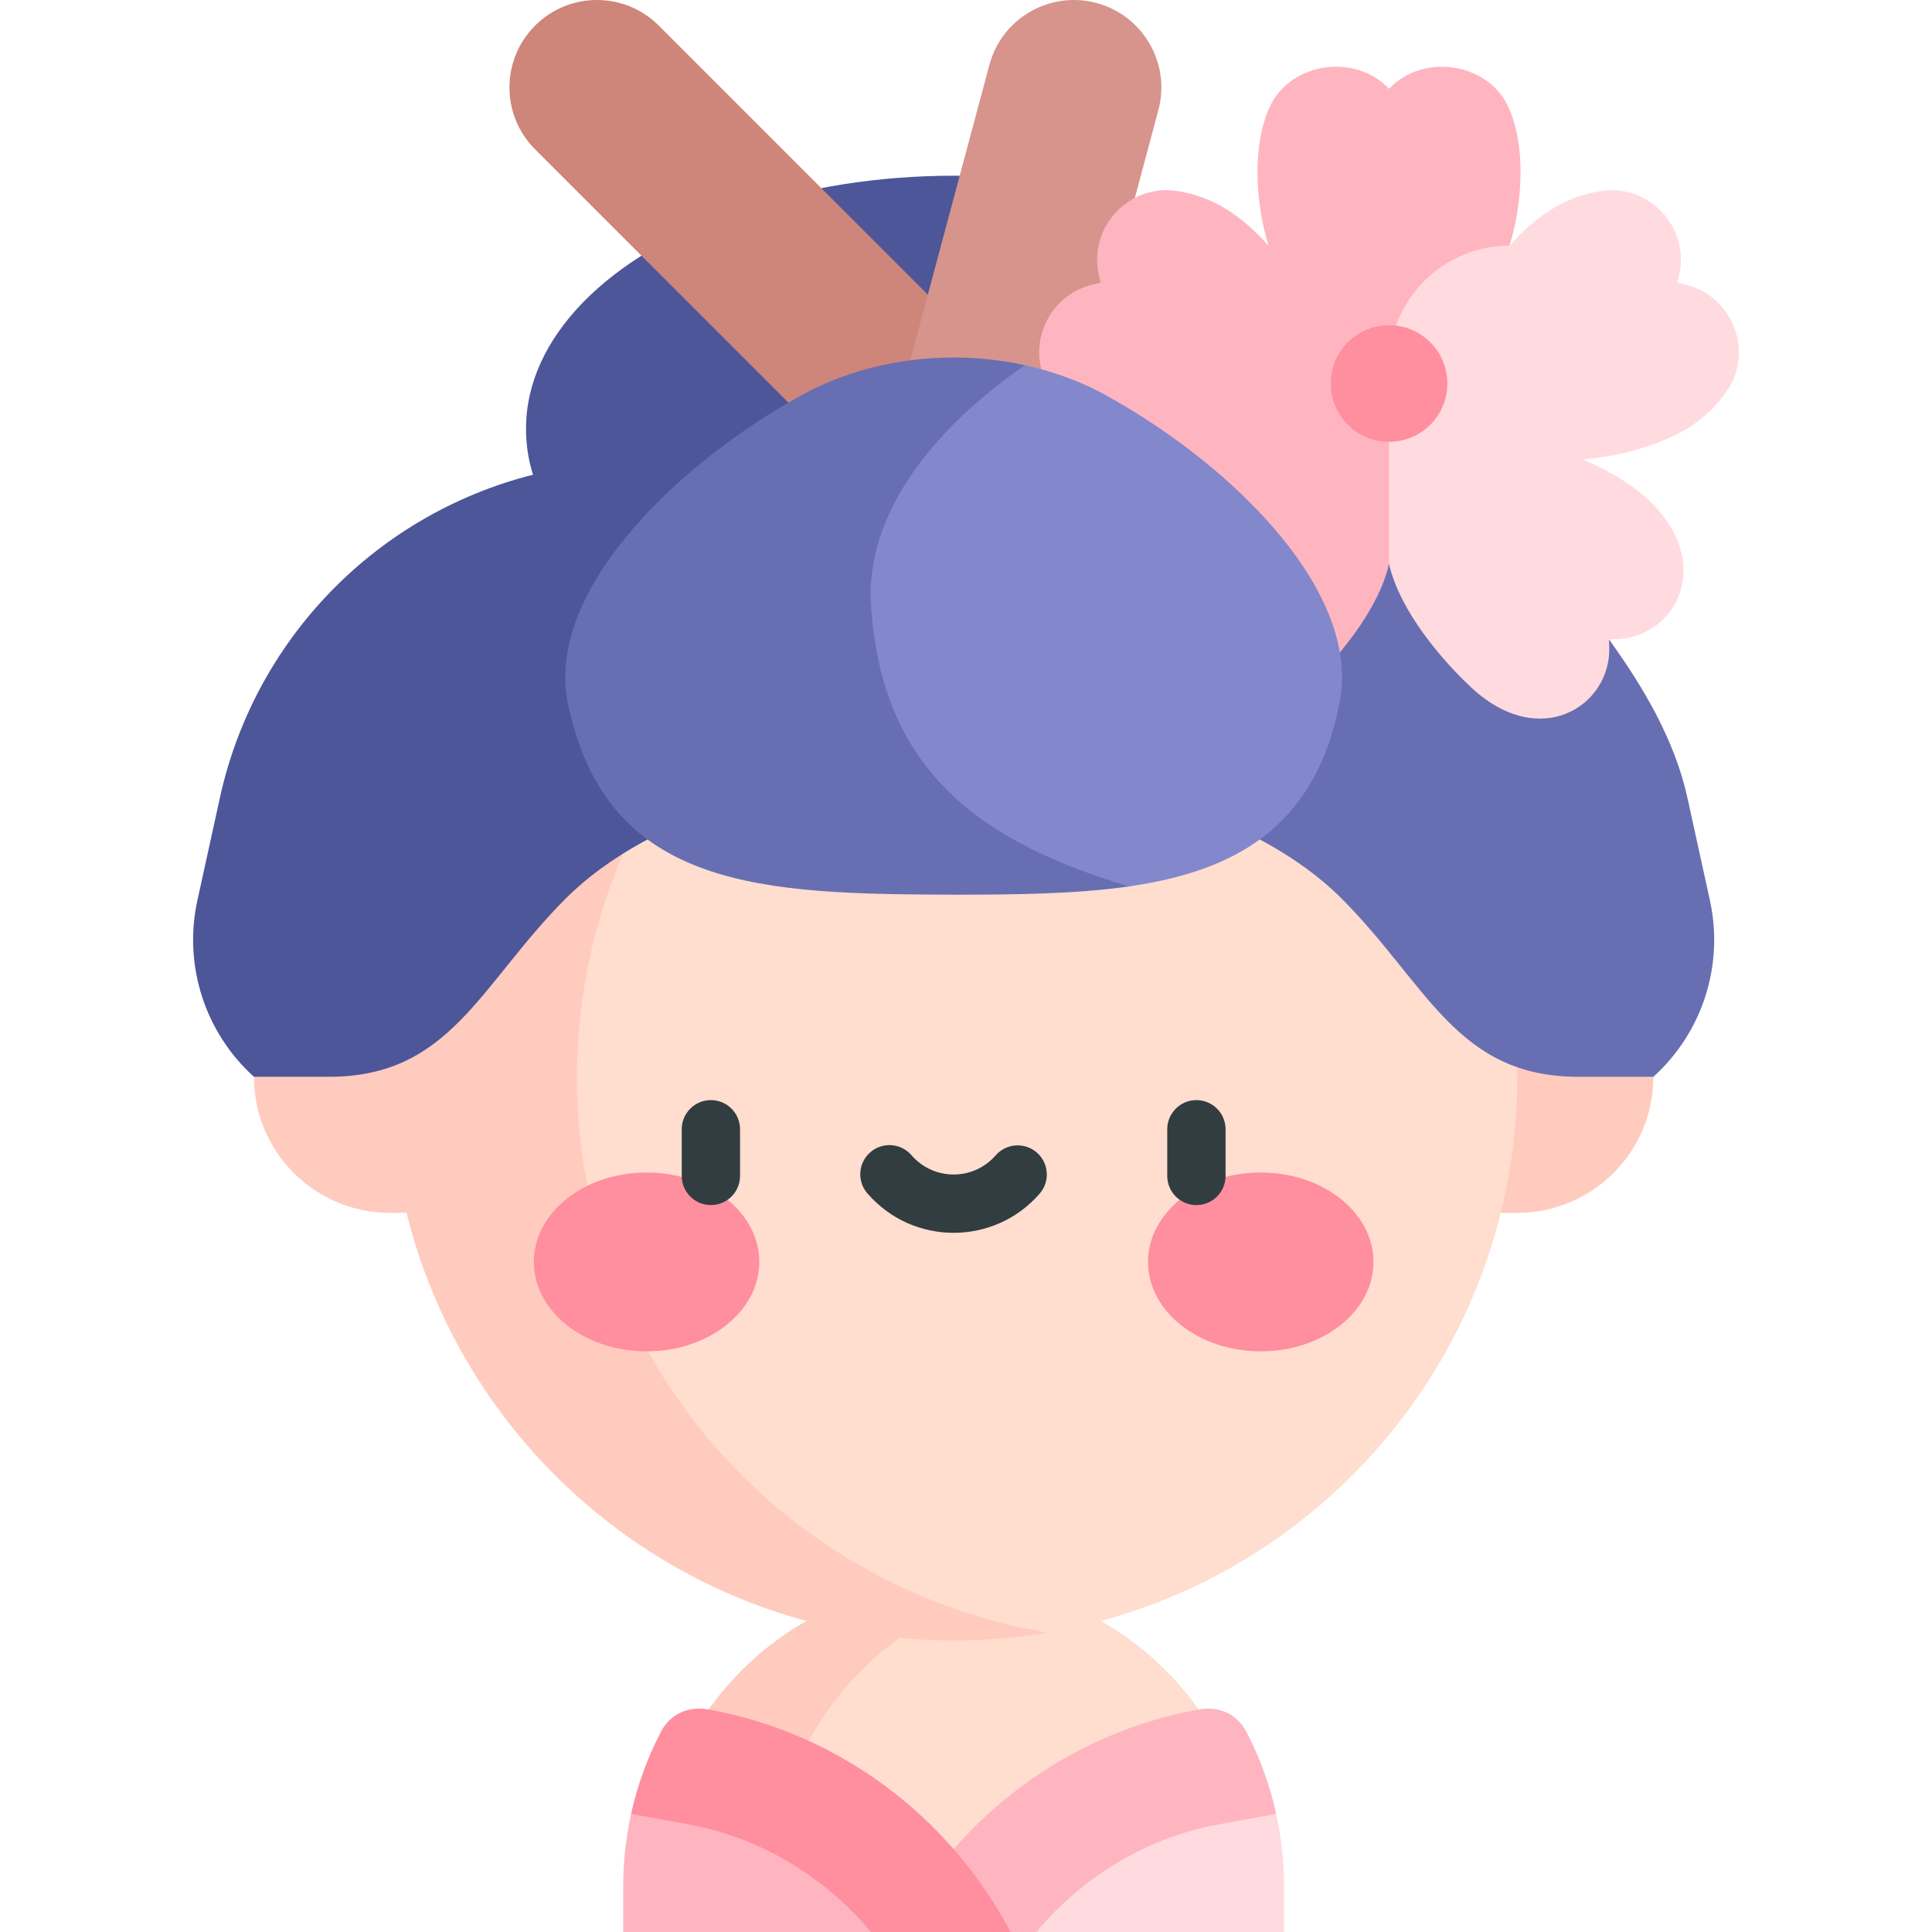
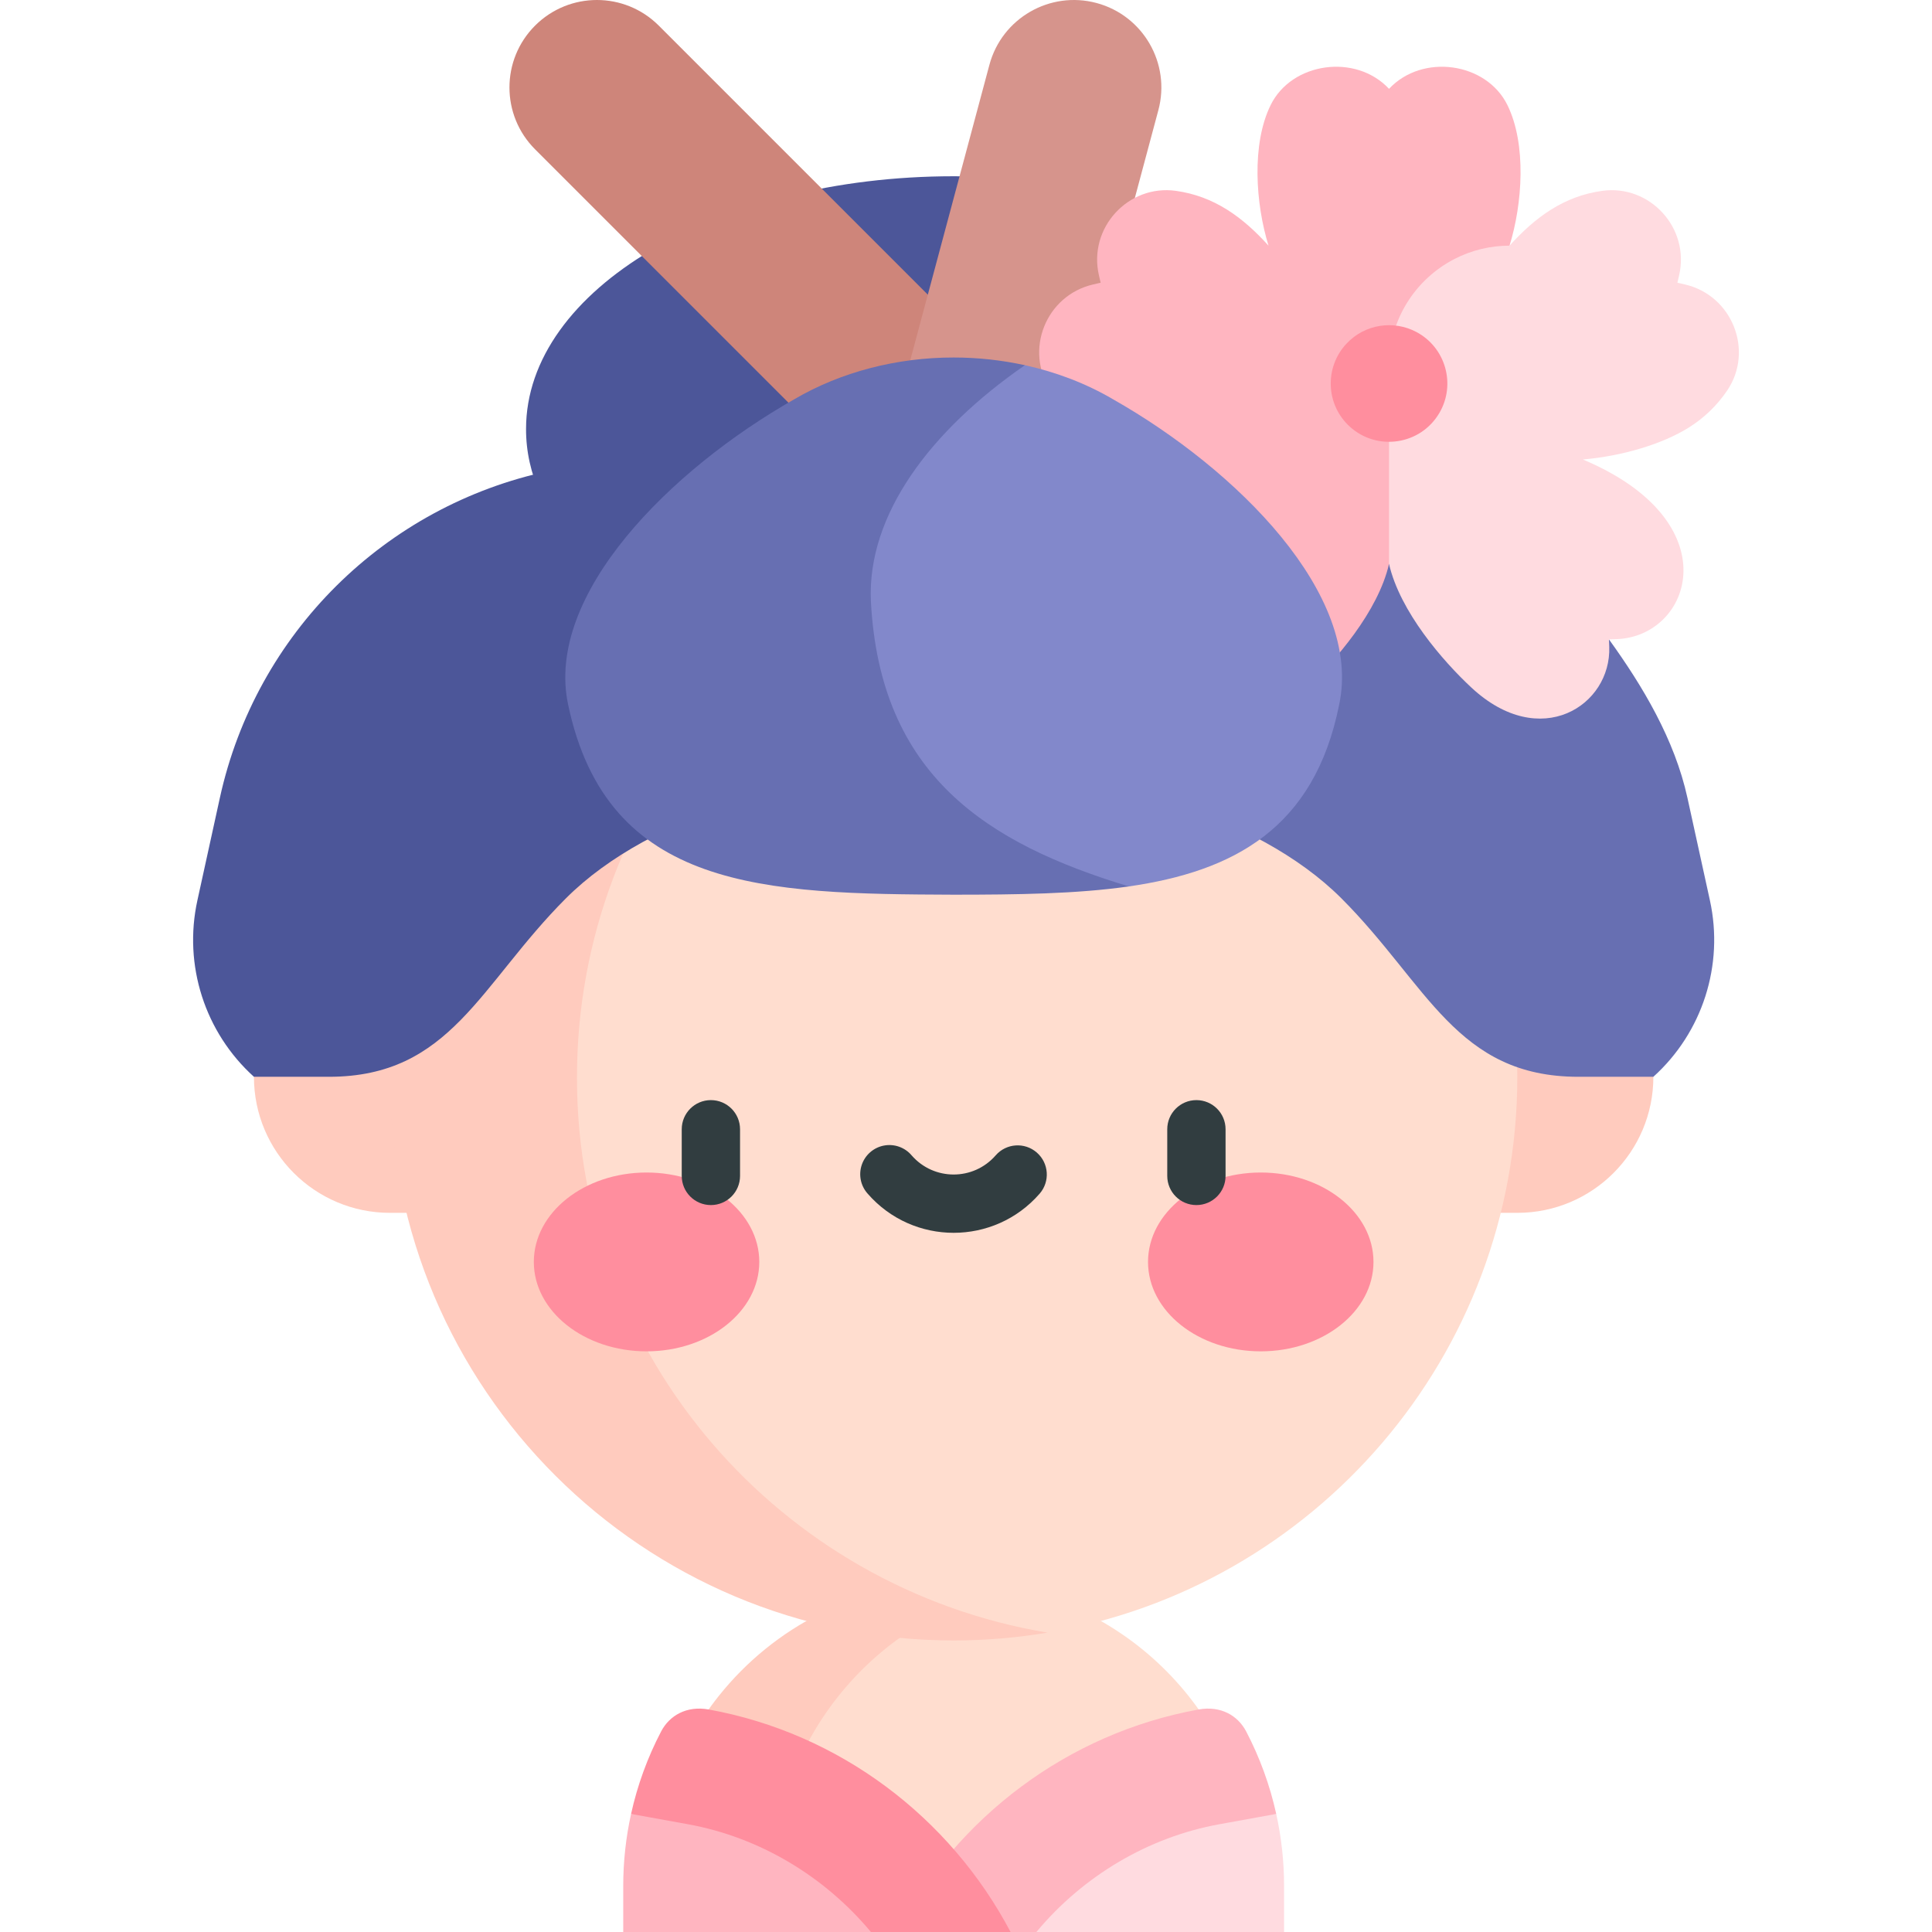
- <svg xmlns="http://www.w3.org/2000/svg" t="1624436401367" class="icon" viewBox="0 0 1024 1024" version="1.1" p-id="19480" width="200" height="200">
-   <defs>
-     <style type="text/css" />
-   </defs>
-   <path d="M629.976 898.936c-22.971-28.845-55.566-49.578-92.823-57.179h-41.916l-106.615 86.01V1003.396l20.604 20.604h255.907v-24.353c0.002-38.08-13.174-73.108-35.156-100.71z" fill="#FFDDCF" p-id="19481" />
-   <path d="M537.153 841.757A158.396 158.396 0 0 0 505.454 838.567c-50.298 0-95.23 23.589-124.52 60.369-21.982 27.603-35.156 62.631-35.156 100.71V1024h63.449v-24.353c-0.002-77.75 55.063-143.001 127.926-157.89z" fill="#FFCBBE" p-id="19482" />
-   <path d="M676.431 961.423a177.389 177.389 0 0 1 4.156 38.222V1024h-131.28v-62.577z" fill="#FFDBE0" p-id="19483" />
-   <path d="M635.298 906.059c11.697-2.108 20.787 3.202 25.198 11.635a176.278 176.278 0 0 1 15.935 43.729l-30.114 5.456c-37.836 6.855-72.317 27.489-97.01 57.121H475.284c32.092-60.797 90.598-105.367 160.014-117.941zM334.479 961.423a177.389 177.389 0 0 0-4.156 38.222V1024h131.28v-62.577z" fill="#FFB5C0" p-id="19484" />
-   <path d="M375.612 906.059c-11.697-2.108-20.787 3.202-25.198 11.635a176.278 176.278 0 0 0-15.935 43.729l30.114 5.456c37.836 6.855 72.317 27.489 97.01 57.121h74.023c-32.092-60.797-90.596-105.367-160.014-117.941z" fill="#FF8E9E" p-id="19485" />
-   <path d="M278.817 227.339a226.64 133.923 0 1 0 453.279 0 226.64 133.923 0 1 0-453.279 0Z" fill="#4C5699" p-id="19486" />
-   <path d="M804.209 498.608h-597.505c-39.827 0-72.113 32.286-72.113 72.113s32.286 72.113 72.113 72.113h597.505c39.827 0 72.113-32.286 72.113-72.113s-32.286-72.113-72.113-72.113z" fill="#FFCBBE" p-id="19487" />
-   <path d="M555.208 276.116h-91.264L206.704 570.721l257.242 294.605h91.264C696.52 841.633 804.209 718.764 804.209 570.721s-107.689-270.913-249.001-294.605z" fill="#FFDDCF" p-id="19488" />
-   <path d="M305.805 571.137c0-148.305 107.883-271.397 249.405-295.021A300.638 300.638 0 0 0 505.456 271.968c-164.608 0-298.752 133.429-298.752 298.752 0 165.445 134.261 298.752 298.752 298.752 16.953 0 33.569-1.434 49.754-4.148-141.522-23.624-249.405-145.888-249.405-294.189z" fill="#FFCBBE" p-id="19489" />
-   <path d="M282.937 668.847a59.75 47.388 0 1 0 119.501 0 59.75 47.388 0 1 0-119.501 0Z" fill="#FF8E9E" p-id="19490" />
-   <path d="M608.474 668.847a59.75 47.388 0 1 0 119.501 0 59.75 47.388 0 1 0-119.501 0Z" fill="#FF8E9E" p-id="19491" />
-   <path d="M376.787 583.083a15.451 15.451 0 0 0-15.453 15.453v24.724c0 8.536 6.917 15.453 15.453 15.453s15.453-6.917 15.453-15.453v-24.724c0-8.536-6.917-15.453-15.453-15.453zM634.122 583.083a15.451 15.451 0 0 0-15.453 15.453v24.724c0 8.536 6.917 15.453 15.453 15.453s15.453-6.917 15.453-15.453v-24.724c0-8.536-6.917-15.453-15.453-15.453zM549.527 610.873a15.447 15.447 0 0 0-21.801 1.5c-11.798 13.535-32.756 13.524-44.543 0a15.453 15.453 0 1 0-23.301 20.301c24.11 27.673 67.054 27.648 91.142 0a15.449 15.449 0 0 0-1.498-21.801z" fill="#313D40" p-id="19492" />
-   <path d="M291.138 249.607c-87.186 18.451-155.518 86.199-174.599 173.25l-11.917 54.375A97.768 97.768 0 0 0 134.591 570.721h39.73c64.636 0 79.934-48.888 125.639-94.593 45.062-45.062 130.512-68.771 205.496-68.771V227.279c-73.491 0.002-145.185 7.698-214.319 22.328z" fill="#4C5699" p-id="19493" />
-   <path d="M906.291 477.232l-11.917-54.375c-6.774-30.912-23.75-59.264-41.584-83.966-32.391-44.86-76.788-77.385-133.015-89.286-69.133-14.631-140.828-22.326-214.319-22.326v180.078c74.987 0 160.434 23.709 205.496 68.771C756.656 521.832 771.956 570.721 836.589 570.721h39.73a97.77 97.77 0 0 0 29.972-93.489z" fill="#676FB2" p-id="19494" />
-   <path d="M349.161 13.576c-18.102-18.104-47.454-18.1-65.563 0-18.102 18.104-18.102 47.456 0 65.561l141.32 141.32h131.121z" fill="#CE857A" p-id="19495" />
-   <path d="M613.963 58.368c6.626-24.731-8.05-50.149-32.78-56.777-24.731-6.622-50.151 8.052-56.777 32.78L474.545 220.459h95.988z" fill="#D6948C" p-id="19496" />
-   <path d="M892.977 150.751l-3.911-0.9 0.902-3.902c5.823-25.151-15.556-48.262-40.682-44.809-20.396 2.802-35.537 13.945-49.201 29.07l-16.129-16.129h-90.021v184.835h42.281c5.818 25.283 28.511 51.431 43.682 65.542 36.569 34.015 74.115 9.387 73.032-21.564l-0.14-4.001 4.012-0.14c39.804-1.387 60.719-62.134-17.828-95.213 21.04-1.832 42.099-8.192 55.986-16.848a68.12 68.12 0 0 0 20.564-19.827c14.111-20.993 2.695-50.302-22.547-56.114z" fill="#FFDBE0" p-id="19497" />
-   <path d="M798.949 55.661c-11.169-22.685-45.066-27.479-62.734-8.581-17.668-18.898-51.563-14.103-62.734 8.581-10.205 20.727-8.019 52.3-1.137 74.546-13.664-15.125-28.806-26.265-49.201-29.07-25.124-3.453-46.502 19.658-40.682 44.809l0.902 3.902-3.911 0.9c-25.244 5.812-36.658 35.121-22.547 56.112a68.095 68.095 0 0 0 20.564 19.827c13.887 8.656 34.946 15.014 55.986 16.848-78.545 33.079-57.63 93.827-17.828 95.213l4.012 0.14-0.14 4.001c-1.084 30.953 36.462 55.578 73.032 21.564 15.17-14.109 37.863-40.257 43.682-65.542V194.074c0-24.79 14.132-46.263 34.771-56.849a63.577 63.577 0 0 1 29.098-7.02c6.888-22.244 9.072-53.817-1.133-74.544z" fill="#FFB5C0" p-id="19498" />
-   <path d="M750.621 175.91c-11.878-6.257-27.098-4.29-36.973 6.253-11.69 12.49-11.07 32.292 1.793 43.983v0.002c14.41 13.106 37.525 9.778 47.498-7.339 8.769-15.051 3.354-34.639-12.317-42.899z" fill="#FF8E9E" p-id="19499" />
-   <path d="M590.003 211.666c-14.266-8.386-30.17-14.458-46.789-18.102l-56.186-0.295-33.965 33.788v208.98l33.788 33.788h111.449c55.286-8.009 98.306-30.5 111.486-96.334 12.463-58.409-54.406-124.726-119.783-161.825z" fill="#8288CB" p-id="19500" />
-   <path d="M461.591 318.66c-2.071-45.664 31.371-90.326 81.625-125.097a176.738 176.738 0 0 0-37.76-4.077c-29.881-0.029-59.713 7.572-84.547 22.18-65.377 37.101-132.246 103.422-119.785 161.825 20.771 98.553 104.18 100.335 204.332 100.715 33.611-0.01 65.029-0.398 92.846-4.38-75.257-22.794-131.892-58.879-136.711-151.165z" fill="#676FB2" p-id="19501" />
+ <svg xmlns="http://www.w3.org/2000/svg" class="icon" viewBox="0 0 1024 1024" width="200" height="200">
+   <path d="M629.976 898.936c-22.97-28.845-55.566-49.578-92.823-57.18h-41.916l-106.616 86.01v75.63L409.225 1024h255.907v-24.353c.002-38.08-13.174-73.108-35.156-100.71z" fill="#FFDDCF" />
+   <path d="M537.153 841.757a158.396 158.396 0 0 0-31.699-3.19c-50.297 0-95.23 23.59-124.52 60.37-21.982 27.602-35.156 62.63-35.156 100.71V1024h63.45v-24.353c-.003-77.75 55.062-143.002 127.925-157.89z" fill="#FFCBBE" />
+   <path d="M676.431 961.423a177.389 177.389 0 0 1 4.156 38.221V1024h-131.28v-62.577z" fill="#FFDBE0" />
+   <path d="M635.298 906.059c11.697-2.108 20.787 3.202 25.198 11.635a176.278 176.278 0 0 1 15.935 43.729l-30.114 5.456c-37.836 6.854-72.317 27.489-97.01 57.121h-74.023c32.093-60.797 90.599-105.367 160.014-117.941zM334.48 961.423a177.389 177.389 0 0 0-4.155 38.221V1024h131.28v-62.577z" fill="#FFB5C0" />
+   <path d="M375.612 906.059c-11.696-2.108-20.787 3.202-25.198 11.635a176.278 176.278 0 0 0-15.935 43.729l30.115 5.456c37.836 6.854 72.316 27.489 97.01 57.121h74.022c-32.092-60.797-90.596-105.367-160.014-117.941z" fill="#FF8E9E" />
+   <path d="M278.817 227.339a226.64 133.923 0 1 0 453.279 0 226.64 133.923 0 1 0-453.28 0z" fill="#4C5699" />
+   <path d="M804.209 498.608H206.704c-39.827 0-72.113 32.286-72.113 72.113s32.286 72.112 72.113 72.112h597.505c39.826 0 72.112-32.286 72.112-72.112s-32.286-72.113-72.112-72.113z" fill="#FFCBBE" />
+   <path d="M555.208 276.116h-91.264L206.704 570.72l257.242 294.604h91.264c141.31-23.692 248.999-146.561 248.999-294.604s-107.69-270.913-249.001-294.605z" fill="#FFDDCF" />
+   <path d="M305.805 571.137c0-148.305 107.883-271.397 249.405-295.021a300.638 300.638 0 0 0-49.754-4.148c-164.608 0-298.752 133.43-298.752 298.753 0 165.444 134.261 298.752 298.752 298.752 16.953 0 33.57-1.434 49.754-4.148-141.522-23.624-249.405-145.888-249.405-294.188z" fill="#FFCBBE" />
+   <path d="M282.937 668.847a59.75 47.388 0 1 0 119.501 0 59.75 47.388 0 1 0-119.5 0zM608.474 668.847a59.75 47.388 0 1 0 119.501 0 59.75 47.388 0 1 0-119.5 0z" fill="#FF8E9E" />
+   <path d="M376.787 583.083a15.45 15.45 0 0 0-15.453 15.452v24.725c0 8.536 6.917 15.452 15.453 15.452s15.452-6.916 15.452-15.452v-24.725c0-8.536-6.916-15.452-15.452-15.452zm257.335 0a15.45 15.45 0 0 0-15.453 15.452v24.725c0 8.536 6.917 15.452 15.453 15.452s15.452-6.916 15.452-15.452v-24.725c0-8.536-6.916-15.452-15.452-15.452zm-84.595 27.79a15.447 15.447 0 0 0-21.8 1.5c-11.798 13.534-32.756 13.524-44.543 0a15.453 15.453 0 1 0-23.3 20.3c24.11 27.673 67.054 27.649 91.141 0a15.449 15.449 0 0 0-1.498-21.8z" fill="#313D40" />
+   <path d="M291.138 249.607c-87.187 18.45-155.519 86.2-174.6 173.25l-11.917 54.375a97.768 97.768 0 0 0 29.97 93.489h39.73c64.636 0 79.934-48.889 125.639-94.594 45.062-45.062 130.512-68.77 205.496-68.77V227.279c-73.49.002-145.185 7.697-214.318 22.328z" fill="#4C5699" />
+   <path d="m906.291 477.232-11.917-54.375c-6.774-30.912-23.75-59.265-41.584-83.966-32.391-44.86-76.788-77.385-133.015-89.286-69.133-14.63-140.828-22.326-214.319-22.326v180.078c74.987 0 160.434 23.708 205.497 68.77 45.703 45.705 61.003 94.594 125.636 94.594h39.73a97.77 97.77 0 0 0 29.972-93.49z" fill="#676FB2" />
+   <path d="M349.161 13.576c-18.102-18.104-47.454-18.1-65.562 0-18.103 18.105-18.103 47.457 0 65.56l141.32 141.321H556.04z" fill="#CE857A" />
+   <path d="M613.963 58.368c6.626-24.73-8.05-50.149-32.78-56.777-24.73-6.622-50.151 8.052-56.778 32.78l-49.86 186.088h95.988z" fill="#D6948C" />
+   <path d="m892.977 150.751-3.91-.9.902-3.903c5.823-25.15-15.556-48.262-40.682-44.808-20.395 2.802-35.537 13.944-49.201 29.07l-16.129-16.13h-90.02v184.836h42.28c5.818 25.282 28.511 51.43 43.681 65.542 36.57 34.014 74.116 9.387 73.032-21.564l-.14-4.001 4.011-.14c39.805-1.387 60.72-62.135-17.828-95.214 21.04-1.831 42.1-8.192 55.986-16.847a68.12 68.12 0 0 0 20.565-19.827c14.111-20.993 2.695-50.302-22.547-56.114z" fill="#FFDBE0" />
+   <path d="M798.949 55.661c-11.17-22.684-45.067-27.479-62.734-8.581-17.668-18.898-51.563-14.103-62.734 8.581-10.205 20.727-8.02 52.3-1.138 74.546-13.664-15.125-28.805-26.265-49.2-29.07-25.125-3.453-46.503 19.658-40.683 44.81l.903 3.902-3.91.9c-25.244 5.812-36.659 35.12-22.547 56.112a68.095 68.095 0 0 0 20.564 19.827c13.887 8.655 34.946 15.013 55.986 16.847-78.545 33.08-57.63 93.827-17.828 95.214l4.011.14-.14 4c-1.083 30.954 36.463 55.58 73.032 21.565 15.17-14.11 37.863-40.258 43.682-65.542V194.074c0-24.79 14.132-46.263 34.77-56.85a63.577 63.577 0 0 1 29.099-7.019c6.888-22.244 9.072-53.817-1.133-74.544z" fill="#FFB5C0" />
+   <path d="M750.62 175.91c-11.877-6.257-27.097-4.29-36.972 6.253-11.69 12.49-11.07 32.292 1.792 43.983v.002c14.41 13.106 37.525 9.778 47.498-7.34 8.768-15.05 3.354-34.638-12.317-42.898z" fill="#FF8E9E" />
+   <path d="M590.003 211.666c-14.266-8.386-30.17-14.458-46.789-18.103l-56.186-.294-33.965 33.787v208.98l33.788 33.789h111.45c55.285-8.009 98.305-30.5 111.485-96.335 12.464-58.409-54.405-124.726-119.783-161.824z" fill="#8288CB" />
+   <path d="M461.591 318.66c-2.07-45.664 31.371-90.326 81.626-125.097a176.738 176.738 0 0 0-37.76-4.077c-29.882-.03-59.714 7.572-84.548 22.18-65.377 37.1-132.246 103.421-119.785 161.824 20.77 98.554 104.18 100.336 204.332 100.715 33.611-.01 65.03-.398 92.846-4.38-75.256-22.794-131.892-58.88-136.71-151.165z" fill="#676FB2" />
</svg>
